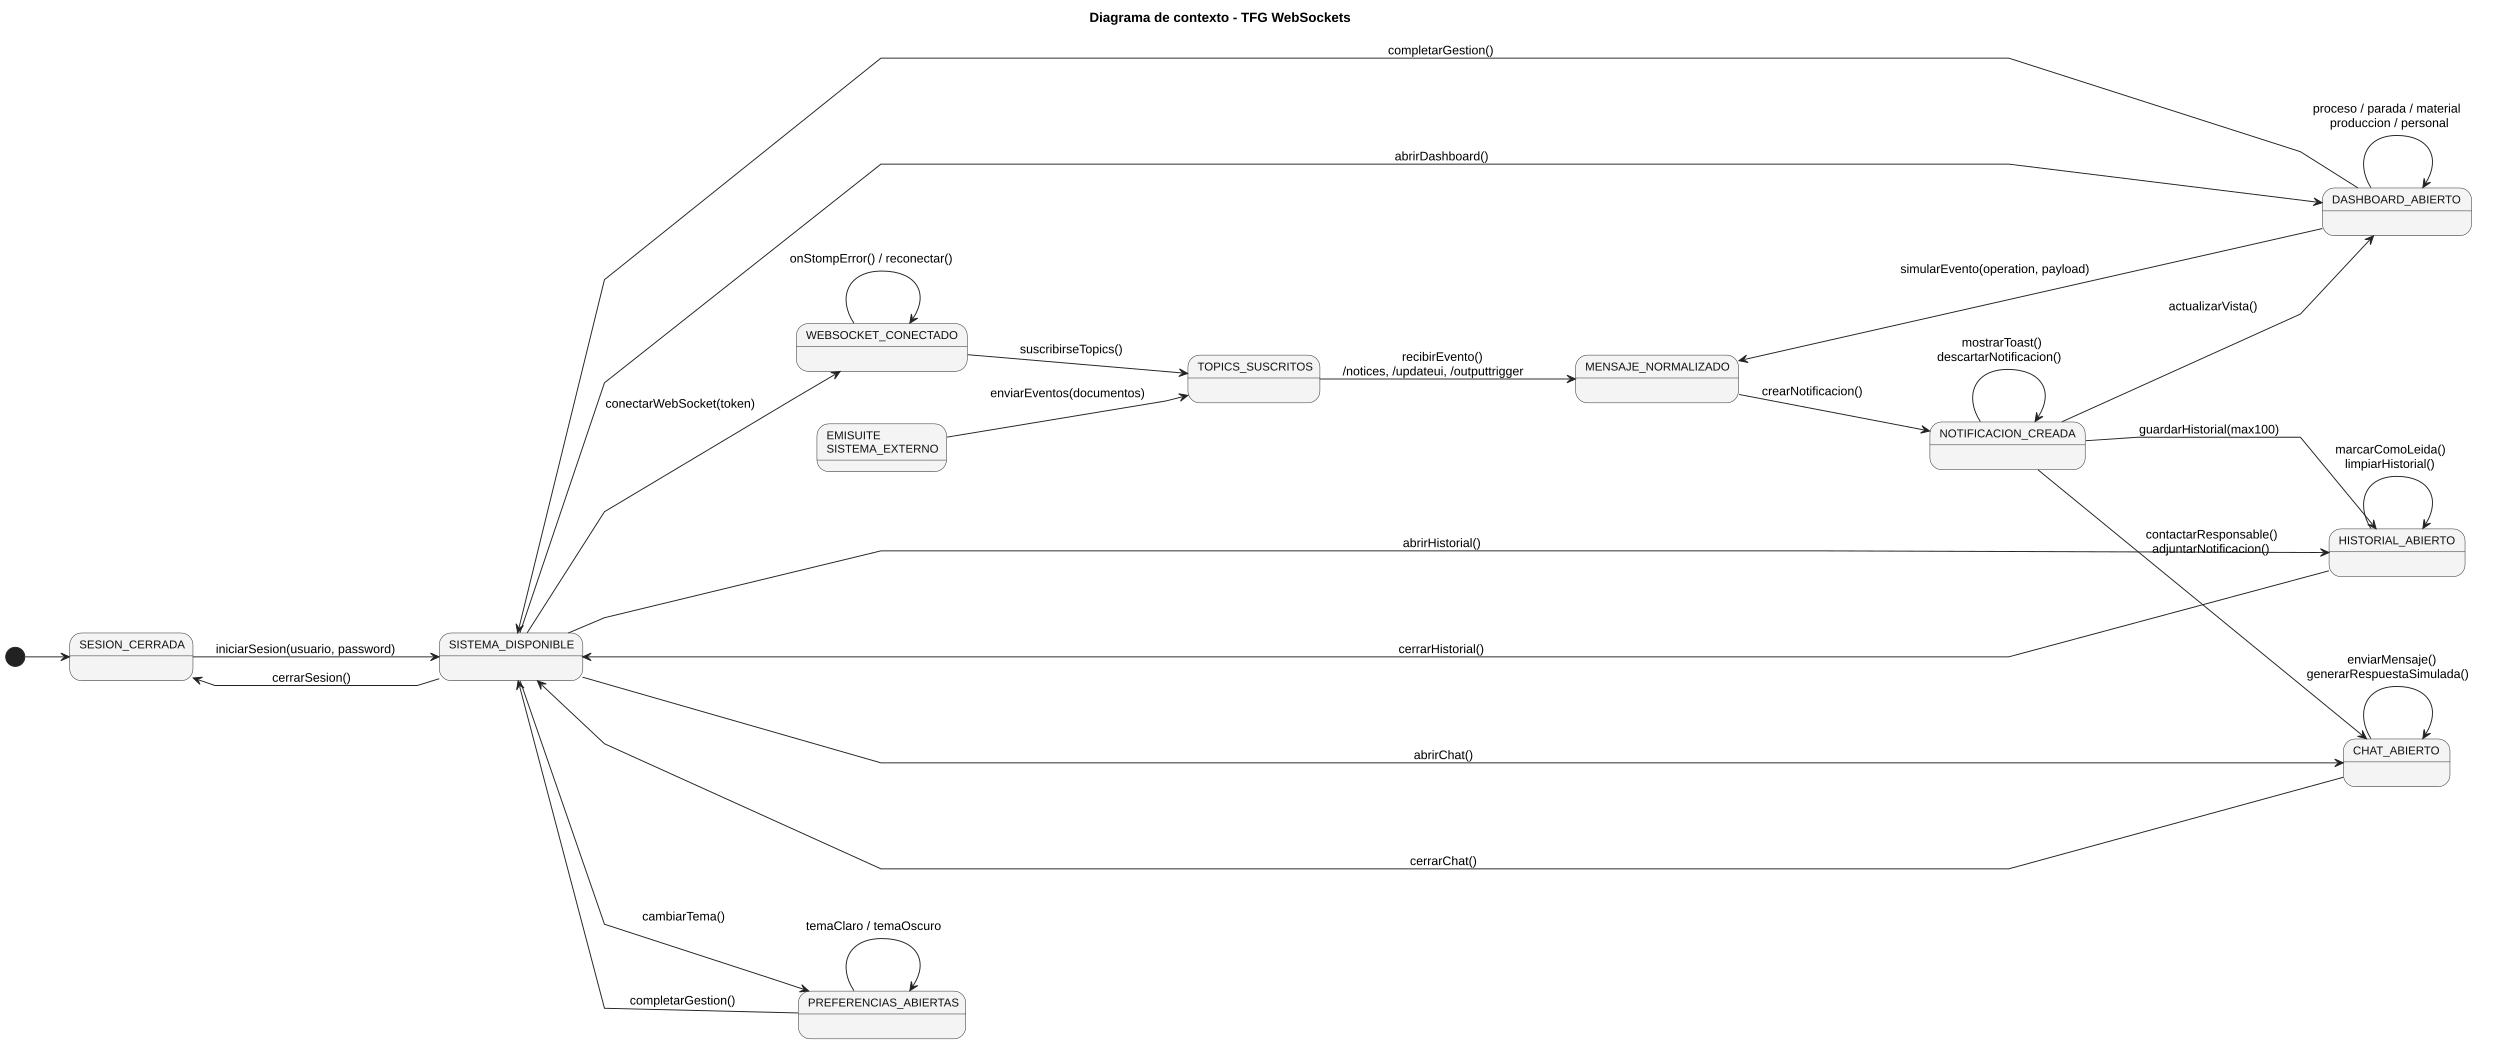
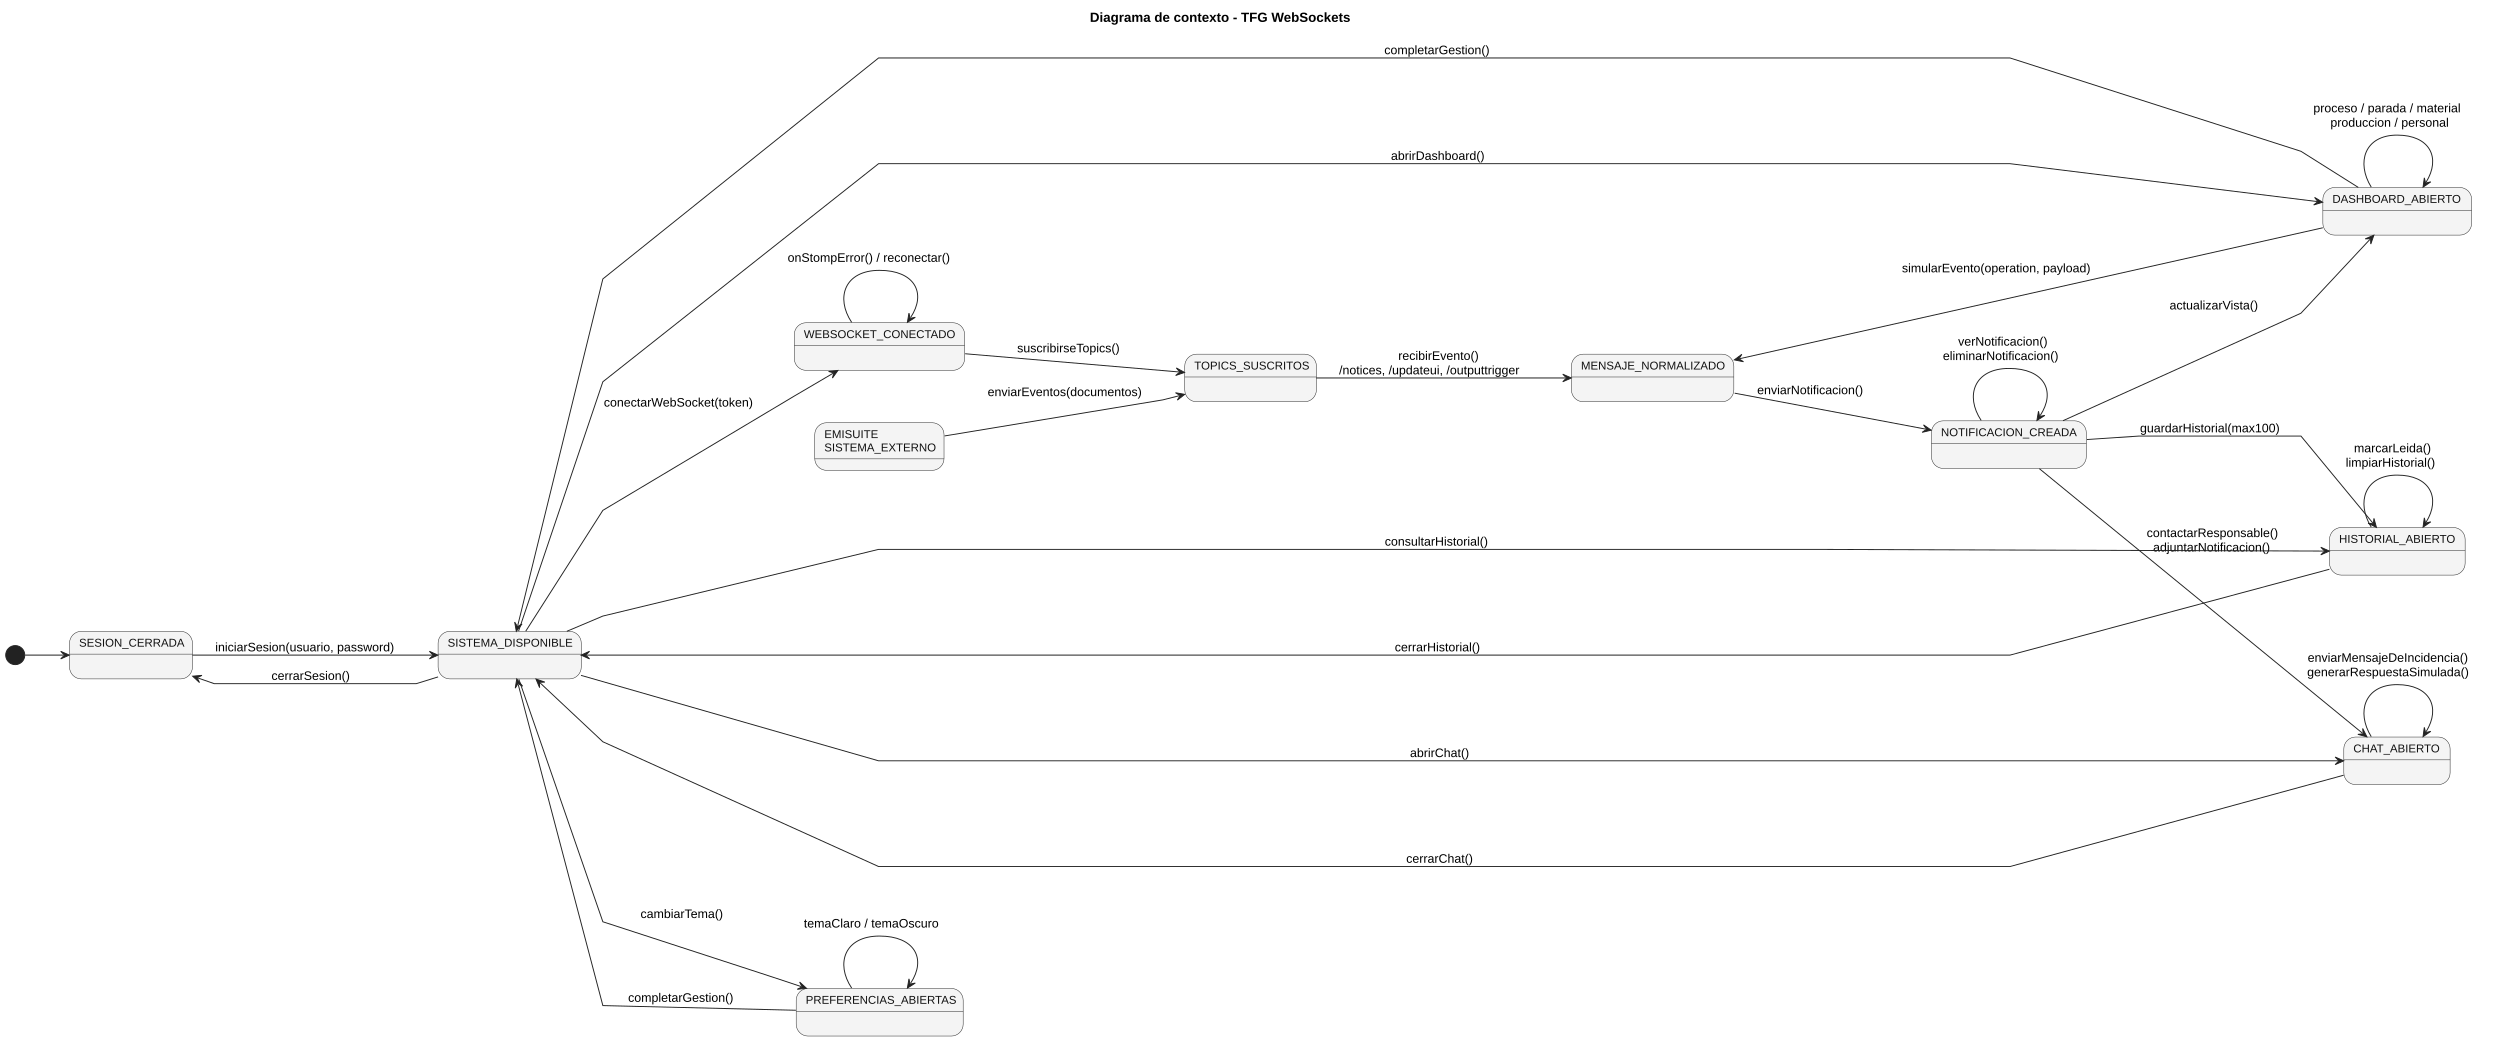
- <svg xmlns="http://www.w3.org/2000/svg" contentStyleType="text/css" data-diagram-type="STATE" height="1093px" preserveAspectRatio="none" style="width:2618px;height:1093px;background:#FFFFFF;" version="1.1" viewBox="0 0 2618 1093" width="2618px" zoomAndPan="magnify">
+ <svg xmlns="http://www.w3.org/2000/svg" contentStyleType="text/css" data-diagram-type="STATE" height="1093px" preserveAspectRatio="none" style="width:2625px;height:1093px;background:#FFFFFF;" version="1.1" viewBox="0 0 2625 1093" width="2625px" zoomAndPan="magnify">
  <defs />
  <g>
    <g class="title" data-source-line="1">
-       <text fill="#000000" font-family="Arial" font-size="14" font-weight="bold" lengthAdjust="spacing" textLength="322.779" x="1140.85" y="22.995">Diagrama de contexto - TFG WebSockets</text>
-     </g>
-     <g id="NoAuth">
+       <text fill="#000000" font-family="Arial" font-size="14" font-weight="bold" lengthAdjust="spacing" textLength="322.779" x="1144.35" y="22.995">Diagrama de contexto - TFG WebSockets</text>
+     </g>
+     <g class="entity" data-qualified-name="NoAuth" id="ent0002">
      <rect fill="#F4F4F4" height="50" rx="12.5" ry="12.5" style="stroke:#222222;stroke-width:0.5;" width="129.072" x="73" y="662.863" />
      <line style="stroke:#222222;stroke-width:0.5;" x1="73" x2="202.072" y1="686.832" y2="686.832" />
      <text fill="#111111" font-family="Arial" font-size="12" lengthAdjust="spacing" textLength="109.072" x="83" y="679.001">SESION_CERRADA</text>
    </g>
-     <g id="Menu">
+     <g class="entity" data-qualified-name="Menu" id="ent0003">
      <rect fill="#F4F4F4" height="50" rx="12.5" ry="12.5" style="stroke:#222222;stroke-width:0.5;" width="150.342" x="460" y="662.863" />
      <line style="stroke:#222222;stroke-width:0.5;" x1="460" x2="610.342" y1="686.832" y2="686.832" />
      <text fill="#111111" font-family="Arial" font-size="12" lengthAdjust="spacing" textLength="130.342" x="470" y="679.001">SISTEMA_DISPONIBLE</text>
    </g>
-     <g id="EmiSuite">
+     <g class="entity" data-qualified-name="EmiSuite" id="ent0004">
      <rect fill="#F4F4F4" height="50" rx="12.5" ry="12.5" style="stroke:#222222;stroke-width:0.5;" width="135.723" x="855.5" y="443.863" />
      <line style="stroke:#222222;stroke-width:0.5;" x1="855.5" x2="991.223" y1="481.8" y2="481.8" />
      <text fill="#111111" font-family="Arial" font-size="12" lengthAdjust="spacing" textLength="56.326" x="865.5" y="460.002">EMISUITE</text>
      <text fill="#111111" font-family="Arial" font-size="12" lengthAdjust="spacing" textLength="115.723" x="865.5" y="473.97">SISTEMA_EXTERNO</text>
    </g>
-     <g id="WebSocket">
+     <g class="entity" data-qualified-name="WebSocket" id="ent0005">
      <rect fill="#F4F4F4" height="50" rx="12.5" ry="12.5" style="stroke:#222222;stroke-width:0.5;" width="178.889" x="834" y="338.863" />
      <line style="stroke:#222222;stroke-width:0.5;" x1="834" x2="1012.889" y1="362.832" y2="362.832" />
      <text fill="#111111" font-family="Arial" font-size="12" lengthAdjust="spacing" textLength="158.889" x="844" y="355.002">WEBSOCKET_CONECTADO</text>
    </g>
-     <g id="Topics">
+     <g class="entity" data-qualified-name="Topics" id="ent0006">
      <rect fill="#F4F4F4" height="50" rx="12.5" ry="12.5" style="stroke:#222222;stroke-width:0.5;" width="138.213" x="1244" y="371.863" />
      <line style="stroke:#222222;stroke-width:0.5;" x1="1244" x2="1382.213" y1="395.832" y2="395.832" />
      <text fill="#111111" font-family="Arial" font-size="12" lengthAdjust="spacing" textLength="118.213" x="1254" y="388.002">TOPICS_SUSCRITOS</text>
    </g>
-     <g id="Message">
+     <g class="entity" data-qualified-name="Message" id="ent0007">
      <rect fill="#F4F4F4" height="50" rx="12.5" ry="12.5" style="stroke:#222222;stroke-width:0.5;" width="170.522" x="1650" y="371.863" />
      <line style="stroke:#222222;stroke-width:0.5;" x1="1650" x2="1820.522" y1="395.832" y2="395.832" />
      <text fill="#111111" font-family="Arial" font-size="12" lengthAdjust="spacing" textLength="150.522" x="1660" y="388.002">MENSAJE_NORMALIZADO</text>
    </g>
-     <g id="Dashboard">
-       <rect fill="#F4F4F4" height="50" rx="12.5" ry="12.5" style="stroke:#222222;stroke-width:0.5;" width="156.231" x="2432" y="196.863" />
-       <line style="stroke:#222222;stroke-width:0.5;" x1="2432" x2="2588.231" y1="220.832" y2="220.832" />
-       <text fill="#111111" font-family="Arial" font-size="12" lengthAdjust="spacing" textLength="136.231" x="2442" y="213.001">DASHBOARD_ABIERTO</text>
-     </g>
-     <g id="Notification">
-       <rect fill="#F4F4F4" height="50" rx="12.5" ry="12.5" style="stroke:#222222;stroke-width:0.5;" width="162.617" x="2021" y="441.863" />
-       <line style="stroke:#222222;stroke-width:0.5;" x1="2021" x2="2183.617" y1="465.832" y2="465.832" />
-       <text fill="#111111" font-family="Arial" font-size="12" lengthAdjust="spacing" textLength="142.617" x="2031" y="458.002">NOTIFICACION_CREADA</text>
-     </g>
-     <g id="History">
-       <rect fill="#F4F4F4" height="50" rx="12.5" ry="12.5" style="stroke:#222222;stroke-width:0.5;" width="142.402" x="2439" y="553.863" />
-       <line style="stroke:#222222;stroke-width:0.5;" x1="2439" x2="2581.402" y1="577.832" y2="577.832" />
-       <text fill="#111111" font-family="Arial" font-size="12" lengthAdjust="spacing" textLength="122.402" x="2449" y="570.001">HISTORIAL_ABIERTO</text>
-     </g>
-     <g id="Chat">
-       <rect fill="#F4F4F4" height="50" rx="12.5" ry="12.5" style="stroke:#222222;stroke-width:0.5;" width="111.617" x="2454" y="773.863" />
-       <line style="stroke:#222222;stroke-width:0.5;" x1="2454" x2="2565.617" y1="797.832" y2="797.832" />
-       <text fill="#111111" font-family="Arial" font-size="12" lengthAdjust="spacing" textLength="91.617" x="2464" y="790.001">CHAT_ABIERTO</text>
-     </g>
-     <g id="Preferences">
+     <g class="entity" data-qualified-name="Dashboard" id="ent0008">
+       <rect fill="#F4F4F4" height="50" rx="12.5" ry="12.5" style="stroke:#222222;stroke-width:0.5;" width="156.231" x="2439" y="196.863" />
+       <line style="stroke:#222222;stroke-width:0.5;" x1="2439" x2="2595.231" y1="220.832" y2="220.832" />
+       <text fill="#111111" font-family="Arial" font-size="12" lengthAdjust="spacing" textLength="136.231" x="2449" y="213.001">DASHBOARD_ABIERTO</text>
+     </g>
+     <g class="entity" data-qualified-name="Notification" id="ent0009">
+       <rect fill="#F4F4F4" height="50" rx="12.5" ry="12.5" style="stroke:#222222;stroke-width:0.5;" width="162.617" x="2028" y="441.863" />
+       <line style="stroke:#222222;stroke-width:0.5;" x1="2028" x2="2190.617" y1="465.832" y2="465.832" />
+       <text fill="#111111" font-family="Arial" font-size="12" lengthAdjust="spacing" textLength="142.617" x="2038" y="458.002">NOTIFICACION_CREADA</text>
+     </g>
+     <g class="entity" data-qualified-name="History" id="ent0010">
+       <rect fill="#F4F4F4" height="50" rx="12.5" ry="12.5" style="stroke:#222222;stroke-width:0.5;" width="142.402" x="2446" y="553.863" />
+       <line style="stroke:#222222;stroke-width:0.5;" x1="2446" x2="2588.402" y1="577.832" y2="577.832" />
+       <text fill="#111111" font-family="Arial" font-size="12" lengthAdjust="spacing" textLength="122.402" x="2456" y="570.001">HISTORIAL_ABIERTO</text>
+     </g>
+     <g class="entity" data-qualified-name="Chat" id="ent0011">
+       <rect fill="#F4F4F4" height="50" rx="12.5" ry="12.5" style="stroke:#222222;stroke-width:0.5;" width="111.617" x="2461" y="773.863" />
+       <line style="stroke:#222222;stroke-width:0.5;" x1="2461" x2="2572.617" y1="797.832" y2="797.832" />
+       <text fill="#111111" font-family="Arial" font-size="12" lengthAdjust="spacing" textLength="91.617" x="2471" y="790.001">CHAT_ABIERTO</text>
+     </g>
+     <g class="entity" data-qualified-name="Preferences" id="ent0012">
      <rect fill="#F4F4F4" height="50" rx="12.5" ry="12.5" style="stroke:#222222;stroke-width:0.5;" width="175.338" x="836" y="1037.863" />
      <line style="stroke:#222222;stroke-width:0.5;" x1="836" x2="1011.338" y1="1061.832" y2="1061.832" />
      <text fill="#111111" font-family="Arial" font-size="12" lengthAdjust="spacing" textLength="155.338" x="846" y="1054.002">PREFERENCIAS_ABIERTAS</text>
    </g>
-     <ellipse cx="16" cy="687.863" fill="#222222" rx="10" ry="10" style="stroke:#222222;stroke-width:1;" />
-     <g class="link" data-entity-1=".start." data-entity-2="NoAuth" data-source-line="29" data-uid="lnk3" id="link_.start._NoAuth">
+     <g class="start_entity" data-qualified-name=".start." data-source-line="29" id="ent0002">
+       <ellipse cx="16" cy="687.863" fill="#222222" rx="10" ry="10" style="stroke:#222222;stroke-width:1;" />
+     </g>
+     <g class="link" data-entity-1="ent0002" data-entity-2="ent0002" data-link-type="dependency" data-source-line="29" id="lnk3">
      <path d="M26.38,687.863 C36.78,687.863 48.5,687.863 66.73,687.863" fill="none" id="*start*-to-NoAuth" style="stroke:#222222;stroke-width:1;" />
      <polygon fill="#222222" points="72.73,687.863,63.73,683.863,67.73,687.863,63.73,691.863,72.73,687.863" style="stroke:#222222;stroke-width:1;" />
    </g>
-     <g class="link" data-entity-1="NoAuth" data-entity-2="Menu" data-source-line="31" data-uid="lnk4" id="link_NoAuth_Menu">
+     <g class="link" data-entity-1="ent0002" data-entity-2="ent0003" data-link-type="dependency" data-source-line="31" id="lnk4">
      <path d="M202.04,687.863 C272.35,687.863 379.52,687.863 453.83,687.863" fill="none" id="NoAuth-to-Menu" style="stroke:#222222;stroke-width:1;" />
      <polygon fill="#222222" points="459.83,687.863,450.83,683.863,454.83,687.863,450.83,691.863,459.83,687.863" style="stroke:#222222;stroke-width:1;" />
      <text fill="#000000" font-family="Arial" font-size="13" lengthAdjust="spacing" textLength="210.844" x="226" y="683.93">iniciarSesion(usuario, password)</text>
    </g>
-     <g class="link" data-entity-1="Menu" data-entity-2="NoAuth" data-source-line="32" data-uid="lnk5" id="link_Menu_NoAuth">
+     <g class="link" data-entity-1="ent0003" data-entity-2="ent0002" data-link-type="dependency" data-source-line="32" id="lnk5">
      <path d="M459.99,710.753 C446.71,714.863 437,717.863 437,717.863 C437,717.863 225,717.863 225,717.863 C225,717.863 220.91,716.436 207.94,711.946" fill="none" id="Menu-to-NoAuth" style="stroke:#222222;stroke-width:1;" />
      <polygon fill="#222222" points="202.27,709.983,209.466,716.707,206.995,711.619,212.083,709.147,202.27,709.983" style="stroke:#222222;stroke-width:1;" />
      <text fill="#000000" font-family="Arial" font-size="13" lengthAdjust="spacing" textLength="92.117" x="285" y="713.93">cerrarSesion()</text>
    </g>
-     <g class="link" data-entity-1="Menu" data-entity-2="WebSocket" data-source-line="34" data-uid="lnk6" id="link_Menu_WebSocket">
+     <g class="link" data-entity-1="ent0003" data-entity-2="ent0005" data-link-type="dependency" data-source-line="34" id="lnk6">
      <path d="M552.02,662.763 C579.57,619.593 633,535.863 633,535.863 C633,535.863 834,415.863 834,415.863 C834,415.863 851.996,405.28 874.636,391.99" fill="none" id="Menu-to-WebSocket" style="stroke:#222222;stroke-width:1;" />
      <polygon fill="#222222" points="879.81,388.953,870.024,390.059,875.498,391.484,874.073,396.959,879.81,388.953" style="stroke:#222222;stroke-width:1;" />
      <text fill="#000000" font-family="Arial" font-size="13" lengthAdjust="spacing" textLength="176.935" x="634" y="426.93">conectarWebSocket(token)</text>
    </g>
-     <g class="link" data-entity-1="WebSocket" data-entity-2="WebSocket" data-source-line="35" data-uid="lnk7" id="link_WebSocket_WebSocket">
+     <g class="link" data-entity-1="ent0005" data-entity-2="ent0005" data-link-type="dependency" data-source-line="35" id="lnk7">
      <path d="M894.24,338.463 C877.03,312.623 886.78,283.863 923.5,283.863 C960.22,283.863 973.296,307.629 956.086,333.469" fill="none" id="WebSocket-to-WebSocket" style="stroke:#222222;stroke-width:1;" />
      <polygon fill="#222222" points="952.76,338.463,961.078,333.189,955.532,334.301,954.42,328.755,952.76,338.463" style="stroke:#222222;stroke-width:1;" />
      <text fill="#000000" font-family="Arial" font-size="13" lengthAdjust="spacing" textLength="193.781" x="827" y="274.93">onStompError() / reconectar()</text>
    </g>
-     <g class="link" data-entity-1="WebSocket" data-entity-2="Topics" data-source-line="36" data-uid="lnk8" id="link_WebSocket_Topics">
+     <g class="link" data-entity-1="ent0005" data-entity-2="ent0006" data-link-type="dependency" data-source-line="36" id="lnk8">
      <path d="M1013.4,371.433 C1083.45,377.403 1173.692,385.083 1237.762,390.543" fill="none" id="WebSocket-to-Topics" style="stroke:#222222;stroke-width:1;" />
      <polygon fill="#222222" points="1243.74,391.053,1235.112,386.303,1238.758,390.628,1234.433,394.274,1243.74,391.053" style="stroke:#222222;stroke-width:1;" />
      <text fill="#000000" font-family="Arial" font-size="13" lengthAdjust="spacing" textLength="121.691" x="1068" y="369.93">suscribirseTopics()</text>
    </g>
-     <g class="link" data-entity-1="EmiSuite" data-entity-2="Topics" data-source-line="37" data-uid="lnk9" id="link_EmiSuite_Topics">
+     <g class="link" data-entity-1="ent0004" data-entity-2="ent0006" data-link-type="dependency" data-source-line="37" id="lnk9">
      <path d="M991.78,457.743 C1079.26,443.283 1221,419.863 1221,419.863 C1221,419.863 1224.982,418.851 1238.142,415.531" fill="none" id="EmiSuite-to-Topics" style="stroke:#222222;stroke-width:1;" />
      <polygon fill="#222222" points="1243.96,414.063,1234.255,412.386,1239.112,415.286,1236.212,420.143,1243.96,414.063" style="stroke:#222222;stroke-width:1;" />
      <text fill="#000000" font-family="Arial" font-size="13" lengthAdjust="spacing" textLength="183.282" x="1037" y="415.93">enviarEventos(documentos)</text>
    </g>
-     <g class="link" data-entity-1="Topics" data-entity-2="Message" data-source-line="39" data-uid="lnk10" id="link_Topics_Message">
+     <g class="link" data-entity-1="ent0006" data-entity-2="ent0007" data-link-type="dependency" data-source-line="39" id="lnk10">
      <path d="M1382.03,396.863 C1455.01,396.863 1565.05,396.863 1643.88,396.863" fill="none" id="Topics-to-Message" style="stroke:#222222;stroke-width:1;" />
      <polygon fill="#222222" points="1649.88,396.863,1640.88,392.863,1644.88,396.863,1640.88,400.863,1649.88,396.863" style="stroke:#222222;stroke-width:1;" />
      <text fill="#000000" font-family="Arial" font-size="13" lengthAdjust="spacing" textLength="96.649" x="1468.137" y="377.93">recibirEvento()</text>
      <text fill="#000000" font-family="Arial" font-size="13" lengthAdjust="spacing" textLength="220.924" x="1406" y="393.062">/notices, /updateui, /outputtrigger</text>
    </g>
-     <g class="link" data-entity-1="Dashboard" data-entity-2="Message" data-source-line="40" data-uid="lnk11" id="link_Dashboard_Message">
-       <path d="M2431.97,239.313 C2286.42,272.283 1977.982,342.157 1826.862,376.397" fill="none" id="Dashboard-to-Message" style="stroke:#222222;stroke-width:1;" />
-       <polygon fill="#222222" points="1821.01,377.723,1830.671,379.635,1825.886,376.618,1828.904,371.833,1821.01,377.723" style="stroke:#222222;stroke-width:1;" />
-       <text fill="#000000" font-family="Arial" font-size="13" lengthAdjust="spacing" textLength="225.926" x="1990" y="285.93">simularEvento(operation, payload)</text>
-     </g>
-     <g class="link" data-entity-1="Message" data-entity-2="Notification" data-source-line="41" data-uid="lnk12" id="link_Message_Notification">
-       <path d="M1821.16,413.103 C1881.28,424.633 1955.627,438.883 2014.857,450.243" fill="none" id="Message-to-Notification" style="stroke:#222222;stroke-width:1;" />
-       <polygon fill="#222222" points="2020.75,451.373,2012.665,445.749,2015.84,450.431,2011.158,453.606,2020.75,451.373" style="stroke:#222222;stroke-width:1;" />
-       <text fill="#000000" font-family="Arial" font-size="13" lengthAdjust="spacing" textLength="120.586" x="1845" y="413.93">crearNotificacion()</text>
-     </g>
-     <g class="link" data-entity-1="Menu" data-entity-2="Dashboard" data-source-line="43" data-uid="lnk13" id="link_Menu_Dashboard">
-       <path d="M544.52,662.643 C568.19,592.613 633,400.863 633,400.863 C633,400.863 922.5,171.863 922.5,171.863 C922.5,171.863 922.5,171.863 2103.5,171.863 C2103.5,171.863 2308.165,197.098 2425.815,211.608" fill="none" id="Menu-to-Dashboard" style="stroke:#222222;stroke-width:1;" />
-       <polygon fill="#222222" points="2431.77,212.343,2423.327,207.271,2426.808,211.731,2422.348,215.211,2431.77,212.343" style="stroke:#222222;stroke-width:1;" />
+     <g class="link" data-entity-1="ent0008" data-entity-2="ent0007" data-link-type="dependency" data-source-line="40" id="lnk11">
+       <path d="M2438.95,239.163 C2292.15,272.123 1979.314,342.349 1826.884,376.568" fill="none" id="Dashboard-to-Message" style="stroke:#222222;stroke-width:1;" />
+       <polygon fill="#222222" points="1821.03,377.883,1830.688,379.814,1825.909,376.788,1828.935,372.009,1821.03,377.883" style="stroke:#222222;stroke-width:1;" />
+       <text fill="#000000" font-family="Arial" font-size="13" lengthAdjust="spacing" textLength="225.926" x="1997" y="285.93">simularEvento(operation, payload)</text>
+     </g>
+     <g class="link" data-entity-1="ent0007" data-entity-2="ent0009" data-link-type="dependency" data-source-line="41" id="lnk12">
+       <path d="M1821.38,412.833 C1883.35,424.493 1960.944,439.093 2021.914,450.573" fill="none" id="Message-to-Notification" style="stroke:#222222;stroke-width:1;" />
+       <polygon fill="#222222" points="2027.81,451.683,2019.706,446.087,2022.896,450.758,2018.225,453.948,2027.81,451.683" style="stroke:#222222;stroke-width:1;" />
+       <text fill="#000000" font-family="Arial" font-size="13" lengthAdjust="spacing" textLength="127.639" x="1845" y="413.93">enviarNotificacion()</text>
+     </g>
+     <g class="link" data-entity-1="ent0003" data-entity-2="ent0008" data-link-type="dependency" data-source-line="43" id="lnk13">
+       <path d="M544.52,662.643 C568.19,592.613 633,400.863 633,400.863 C633,400.863 922.5,171.863 922.5,171.863 C922.5,171.863 922.5,171.863 2110.5,171.863 C2110.5,171.863 2315.165,197.098 2432.815,211.608" fill="none" id="Menu-to-Dashboard" style="stroke:#222222;stroke-width:1;" />
+       <polygon fill="#222222" points="2438.77,212.343,2430.327,207.271,2433.808,211.731,2429.348,215.211,2438.77,212.343" style="stroke:#222222;stroke-width:1;" />
      <text fill="#000000" font-family="Arial" font-size="13" lengthAdjust="spacing" textLength="111.42" x="1460.5" y="167.93">abrirDashboard()</text>
    </g>
-     <g class="link" data-entity-1="Dashboard" data-entity-2="Menu" data-source-line="45" data-uid="lnk15" id="link_Dashboard_Menu">
-       <path d="M2469.19,196.783 C2441.3,179.213 2409,158.863 2409,158.863 C2409,158.863 2103.5,60.863 2103.5,60.863 C922.5,60.863 922.5,60.863 922.5,60.863 C922.5,60.863 633,292.863 633,292.863 C633,292.863 564.891,570.196 543.571,657.026" fill="none" id="Dashboard-to-Menu" style="stroke:#222222;stroke-width:1;" />
+     <g class="link" data-entity-1="ent0008" data-entity-2="ent0003" data-link-type="dependency" data-source-line="45" id="lnk15">
+       <path d="M2476.19,196.783 C2448.3,179.213 2416,158.863 2416,158.863 C2416,158.863 2110.5,60.863 2110.5,60.863 C922.5,60.863 922.5,60.863 922.5,60.863 C922.5,60.863 633,292.863 633,292.863 C633,292.863 564.891,570.196 543.571,657.026" fill="none" id="Dashboard-to-Menu" style="stroke:#222222;stroke-width:1;" />
      <polygon fill="#222222" points="542.14,662.853,548.171,655.066,543.332,657.997,540.402,653.159,542.14,662.853" style="stroke:#222222;stroke-width:1;" />
      <text fill="#000000" font-family="Arial" font-size="13" lengthAdjust="spacing" textLength="125.925" x="1453.5" y="56.93">completarGestion()</text>
    </g>
-     <g class="link" data-entity-1="Dashboard" data-entity-2="Dashboard" data-source-line="44" data-uid="lnk14" id="link_Dashboard_Dashboard">
-       <path d="M2482.79,196.463 C2466.78,170.623 2475.85,141.863 2510,141.863 C2544.15,141.863 2556.38,165.522 2540.37,191.362" fill="none" id="Dashboard-to-Dashboard" style="stroke:#222222;stroke-width:1;" />
-       <polygon fill="#222222" points="2537.21,196.463,2545.35,190.919,2539.843,192.213,2538.55,186.706,2537.21,196.463" style="stroke:#222222;stroke-width:1;" />
-       <text fill="#000000" font-family="Arial" font-size="13" lengthAdjust="spacing" textLength="176.719" x="2422" y="117.93">proceso / parada / material</text>
-       <text fill="#000000" font-family="Arial" font-size="13" lengthAdjust="spacing" textLength="140.924" x="2439.897" y="133.062">produccion / personal</text>
-     </g>
-     <g class="link" data-entity-1="Notification" data-entity-2="Dashboard" data-source-line="47" data-uid="lnk16" id="link_Notification_Dashboard">
-       <path d="M2159.18,441.713 C2247.29,401.913 2409,328.863 2409,328.863 C2409,328.863 2451.903,282.957 2481.453,251.337" fill="none" id="Notification-to-Dashboard" style="stroke:#222222;stroke-width:1;" />
-       <polygon fill="#222222" points="2485.55,246.953,2476.482,250.797,2482.136,250.606,2482.327,256.26,2485.55,246.953" style="stroke:#222222;stroke-width:1;" />
-       <text fill="#000000" font-family="Arial" font-size="13" lengthAdjust="spacing" textLength="106.26" x="2271" y="324.93">actualizarVista()</text>
-     </g>
-     <g class="link" data-entity-1="Notification" data-entity-2="Notification" data-source-line="48" data-uid="lnk17" id="link_Notification_Notification">
-       <path d="M2073.82,441.463 C2056.96,415.623 2066.52,386.863 2102.5,386.863 C2138.48,386.863 2151.319,410.598 2134.459,436.438" fill="none" id="Notification-to-Notification" style="stroke:#222222;stroke-width:1;" />
-       <polygon fill="#222222" points="2131.18,441.463,2139.448,436.111,2133.912,437.275,2132.748,431.74,2131.18,441.463" style="stroke:#222222;stroke-width:1;" />
-       <text fill="#000000" font-family="Arial" font-size="13" lengthAdjust="spacing" textLength="97.018" x="2054.329" y="362.93">mostrarToast()</text>
-       <text fill="#000000" font-family="Arial" font-size="13" lengthAdjust="spacing" textLength="148.675" x="2028.5" y="378.062">descartarNotificacion()</text>
-     </g>
-     <g class="link" data-entity-1="Notification" data-entity-2="History" data-source-line="49" data-uid="lnk18" id="link_Notification_History">
-       <path d="M2184.28,461.493 C2213.3,459.573 2239,457.863 2239,457.863 C2239,457.863 2409,457.863 2409,457.863 C2409,457.863 2455.168,513.728 2484.458,549.168" fill="none" id="Notification-to-History" style="stroke:#222222;stroke-width:1;" />
-       <polygon fill="#222222" points="2488.28,553.793,2485.63,544.307,2485.095,549.939,2479.463,549.404,2488.28,553.793" style="stroke:#222222;stroke-width:1;" />
-       <text fill="#000000" font-family="Arial" font-size="13" lengthAdjust="spacing" textLength="168.391" x="2240" y="453.93">guardarHistorial(max100)</text>
-     </g>
-     <g class="link" data-entity-1="Notification" data-entity-2="Chat" data-source-line="50" data-uid="lnk19" id="link_Notification_Chat">
-       <path d="M2134.31,492.093 C2209.72,553.833 2398.238,708.172 2473.597,769.872" fill="none" id="Notification-to-Chat" style="stroke:#222222;stroke-width:1;" />
-       <polygon fill="#222222" points="2478.24,773.673,2473.81,764.876,2474.371,770.505,2468.742,771.066,2478.24,773.673" style="stroke:#222222;stroke-width:1;" />
-       <text fill="#000000" font-family="Arial" font-size="13" lengthAdjust="spacing" textLength="154.953" x="2247" y="563.93">contactarResponsable()</text>
-       <text fill="#000000" font-family="Arial" font-size="13" lengthAdjust="spacing" textLength="141.502" x="2253.725" y="579.062">adjuntarNotificacion()</text>
-     </g>
-     <g class="link" data-entity-1="Menu" data-entity-2="History" data-source-line="52" data-uid="lnk20" id="link_Menu_History">
-       <path d="M595.22,662.833 C615.41,654.293 633,646.863 633,646.863 C633,646.863 922.5,576.863 922.5,576.863 C922.5,576.863 922.5,576.863 1906,576.863 C1906,576.863 2274.05,578.083 2432.94,578.613" fill="none" id="Menu-to-History" style="stroke:#222222;stroke-width:1;" />
-       <polygon fill="#222222" points="2438.94,578.633,2429.953,574.603,2433.94,578.616,2429.927,582.603,2438.94,578.633" style="stroke:#222222;stroke-width:1;" />
-       <text fill="#000000" font-family="Arial" font-size="13" lengthAdjust="spacing" textLength="94.409" x="1469" y="572.93">abrirHistorial()</text>
-     </g>
-     <g class="link" data-entity-1="History" data-entity-2="Menu" data-source-line="54" data-uid="lnk22" id="link_History_Menu">
-       <path d="M2438.83,597.723 C2322.77,628.923 2103.5,687.863 2103.5,687.863 C922.5,687.863 922.5,687.863 922.5,687.863 C922.5,687.863 728.29,687.863 616.06,687.863" fill="none" id="History-to-Menu" style="stroke:#222222;stroke-width:1;" />
+     <g class="link" data-entity-1="ent0008" data-entity-2="ent0008" data-link-type="dependency" data-source-line="44" id="lnk14">
+       <path d="M2489.79,196.463 C2473.78,170.623 2482.85,141.863 2517,141.863 C2551.15,141.863 2563.38,165.522 2547.37,191.362" fill="none" id="Dashboard-to-Dashboard" style="stroke:#222222;stroke-width:1;" />
+       <polygon fill="#222222" points="2544.21,196.463,2552.35,190.919,2546.843,192.213,2545.55,186.706,2544.21,196.463" style="stroke:#222222;stroke-width:1;" />
+       <text fill="#000000" font-family="Arial" font-size="13" lengthAdjust="spacing" textLength="176.719" x="2429" y="117.93">proceso / parada / material</text>
+       <text fill="#000000" font-family="Arial" font-size="13" lengthAdjust="spacing" textLength="140.924" x="2446.897" y="133.062">produccion / personal</text>
+     </g>
+     <g class="link" data-entity-1="ent0009" data-entity-2="ent0008" data-link-type="dependency" data-source-line="47" id="lnk16">
+       <path d="M2166.18,441.713 C2254.29,401.913 2416,328.863 2416,328.863 C2416,328.863 2458.903,282.957 2488.453,251.337" fill="none" id="Notification-to-Dashboard" style="stroke:#222222;stroke-width:1;" />
+       <polygon fill="#222222" points="2492.55,246.953,2483.482,250.797,2489.136,250.606,2489.327,256.26,2492.55,246.953" style="stroke:#222222;stroke-width:1;" />
+       <text fill="#000000" font-family="Arial" font-size="13" lengthAdjust="spacing" textLength="106.26" x="2278" y="324.93">actualizarVista()</text>
+     </g>
+     <g class="link" data-entity-1="ent0009" data-entity-2="ent0009" data-link-type="dependency" data-source-line="48" id="lnk17">
+       <path d="M2080.24,441.463 C2063.03,415.623 2072.78,386.863 2109.5,386.863 C2146.22,386.863 2159.296,410.629 2142.086,436.469" fill="none" id="Notification-to-Notification" style="stroke:#222222;stroke-width:1;" />
+       <polygon fill="#222222" points="2138.76,441.463,2147.078,436.189,2141.532,437.301,2140.42,431.755,2138.76,441.463" style="stroke:#222222;stroke-width:1;" />
+       <text fill="#000000" font-family="Arial" font-size="13" lengthAdjust="spacing" textLength="107.821" x="2056.006" y="362.93">verNotificacion()</text>
+       <text fill="#000000" font-family="Arial" font-size="13" lengthAdjust="spacing" textLength="139.833" x="2040" y="378.062">eliminarNotificacion()</text>
+     </g>
+     <g class="link" data-entity-1="ent0009" data-entity-2="ent0010" data-link-type="dependency" data-source-line="49" id="lnk18">
+       <path d="M2191.28,461.493 C2220.3,459.573 2246,457.863 2246,457.863 C2246,457.863 2416,457.863 2416,457.863 C2416,457.863 2462.168,513.728 2491.458,549.168" fill="none" id="Notification-to-History" style="stroke:#222222;stroke-width:1;" />
+       <polygon fill="#222222" points="2495.28,553.793,2492.63,544.307,2492.095,549.939,2486.463,549.404,2495.28,553.793" style="stroke:#222222;stroke-width:1;" />
+       <text fill="#000000" font-family="Arial" font-size="13" lengthAdjust="spacing" textLength="168.391" x="2247" y="453.93">guardarHistorial(max100)</text>
+     </g>
+     <g class="link" data-entity-1="ent0009" data-entity-2="ent0011" data-link-type="dependency" data-source-line="50" id="lnk19">
+       <path d="M2141.31,492.093 C2216.72,553.833 2405.238,708.172 2480.597,769.872" fill="none" id="Notification-to-Chat" style="stroke:#222222;stroke-width:1;" />
+       <polygon fill="#222222" points="2485.24,773.673,2480.81,764.876,2481.371,770.505,2475.742,771.066,2485.24,773.673" style="stroke:#222222;stroke-width:1;" />
+       <text fill="#000000" font-family="Arial" font-size="13" lengthAdjust="spacing" textLength="154.953" x="2254" y="563.93">contactarResponsable()</text>
+       <text fill="#000000" font-family="Arial" font-size="13" lengthAdjust="spacing" textLength="141.502" x="2260.725" y="579.062">adjuntarNotificacion()</text>
+     </g>
+     <g class="link" data-entity-1="ent0003" data-entity-2="ent0010" data-link-type="dependency" data-source-line="52" id="lnk20">
+       <path d="M595.22,662.833 C615.41,654.293 633,646.863 633,646.863 C633,646.863 922.5,576.863 922.5,576.863 C922.5,576.863 922.5,576.863 1909.5,576.863 C1909.5,576.863 2280.18,578.083 2439.83,578.613" fill="none" id="Menu-to-History" style="stroke:#222222;stroke-width:1;" />
+       <polygon fill="#222222" points="2445.83,578.633,2436.843,574.603,2440.83,578.616,2436.817,582.603,2445.83,578.633" style="stroke:#222222;stroke-width:1;" />
+       <text fill="#000000" font-family="Arial" font-size="13" lengthAdjust="spacing" textLength="124.262" x="1454" y="572.93">consultarHistorial()</text>
+     </g>
+     <g class="link" data-entity-1="ent0010" data-entity-2="ent0003" data-link-type="dependency" data-source-line="54" id="lnk22">
+       <path d="M2445.83,597.723 C2329.77,628.923 2110.5,687.863 2110.5,687.863 C922.5,687.863 922.5,687.863 922.5,687.863 C922.5,687.863 728.29,687.863 616.06,687.863" fill="none" id="History-to-Menu" style="stroke:#222222;stroke-width:1;" />
      <polygon fill="#222222" points="610.06,687.863,619.06,691.863,615.06,687.863,619.06,683.863,610.06,687.863" style="stroke:#222222;stroke-width:1;" />
      <text fill="#000000" font-family="Arial" font-size="13" lengthAdjust="spacing" textLength="103.035" x="1464.5" y="683.93">cerrarHistorial()</text>
    </g>
-     <g class="link" data-entity-1="History" data-entity-2="History" data-source-line="53" data-uid="lnk21" id="link_History_History">
-       <path d="M2482.79,553.463 C2466.78,527.623 2475.85,498.863 2510,498.863 C2544.15,498.863 2556.38,522.522 2540.37,548.362" fill="none" id="History-to-History" style="stroke:#222222;stroke-width:1;" />
-       <polygon fill="#222222" points="2537.21,553.463,2545.35,547.919,2539.843,549.212,2538.55,543.706,2537.21,553.463" style="stroke:#222222;stroke-width:1;" />
-       <text fill="#000000" font-family="Arial" font-size="13" lengthAdjust="spacing" textLength="129.295" x="2445.5" y="474.93">marcarComoLeida()</text>
-       <text fill="#000000" font-family="Arial" font-size="13" lengthAdjust="spacing" textLength="108.951" x="2455.672" y="490.062">limpiarHistorial()</text>
-     </g>
-     <g class="link" data-entity-1="Menu" data-entity-2="Chat" data-source-line="56" data-uid="lnk23" id="link_Menu_Chat">
-       <path d="M610.06,709.133 C722.29,741.363 922.5,798.863 922.5,798.863 C922.5,798.863 922.5,798.863 2103.5,798.863 C2103.5,798.863 2337.02,798.863 2447.89,798.863" fill="none" id="Menu-to-Chat" style="stroke:#222222;stroke-width:1;" />
-       <polygon fill="#222222" points="2453.89,798.863,2444.89,794.863,2448.89,798.863,2444.89,802.863,2453.89,798.863" style="stroke:#222222;stroke-width:1;" />
+     <g class="link" data-entity-1="ent0010" data-entity-2="ent0010" data-link-type="dependency" data-source-line="53" id="lnk21">
+       <path d="M2489.79,553.463 C2473.78,527.623 2482.85,498.863 2517,498.863 C2551.15,498.863 2563.38,522.522 2547.37,548.362" fill="none" id="History-to-History" style="stroke:#222222;stroke-width:1;" />
+       <polygon fill="#222222" points="2544.21,553.463,2552.35,547.919,2546.843,549.212,2545.55,543.706,2544.21,553.463" style="stroke:#222222;stroke-width:1;" />
+       <text fill="#000000" font-family="Arial" font-size="13" lengthAdjust="spacing" textLength="91.647" x="2471.652" y="474.93">marcarLeida()</text>
+       <text fill="#000000" font-family="Arial" font-size="13" lengthAdjust="spacing" textLength="108.951" x="2463" y="490.062">limpiarHistorial()</text>
+     </g>
+     <g class="link" data-entity-1="ent0003" data-entity-2="ent0011" data-link-type="dependency" data-source-line="56" id="lnk23">
+       <path d="M610.06,709.133 C722.29,741.363 922.5,798.863 922.5,798.863 C922.5,798.863 922.5,798.863 2110.5,798.863 C2110.5,798.863 2344.02,798.863 2454.89,798.863" fill="none" id="Menu-to-Chat" style="stroke:#222222;stroke-width:1;" />
+       <polygon fill="#222222" points="2460.89,798.863,2451.89,794.863,2455.89,798.863,2451.89,802.863,2460.89,798.863" style="stroke:#222222;stroke-width:1;" />
      <text fill="#000000" font-family="Arial" font-size="13" lengthAdjust="spacing" textLength="71.043" x="1480.5" y="794.93">abrirChat()</text>
    </g>
-     <g class="link" data-entity-1="Chat" data-entity-2="Menu" data-source-line="58" data-uid="lnk25" id="link_Chat_Menu">
-       <path d="M2453.89,813.953 C2343.02,844.293 2103.5,909.863 2103.5,909.863 C922.5,909.863 922.5,909.863 922.5,909.863 C922.5,909.863 633,778.863 633,778.863 C633,778.863 595.846,744.008 567.136,717.078" fill="none" id="Chat-to-Menu" style="stroke:#222222;stroke-width:1;" />
+     <g class="link" data-entity-1="ent0011" data-entity-2="ent0003" data-link-type="dependency" data-source-line="58" id="lnk25">
+       <path d="M2460.89,813.953 C2350.02,844.293 2110.5,909.863 2110.5,909.863 C922.5,909.863 922.5,909.863 922.5,909.863 C922.5,909.863 633,778.863 633,778.863 C633,778.863 595.846,744.008 567.136,717.078" fill="none" id="Chat-to-Menu" style="stroke:#222222;stroke-width:1;" />
      <polygon fill="#222222" points="562.76,712.973,566.588,722.047,566.407,716.394,572.061,716.213,562.76,712.973" style="stroke:#222222;stroke-width:1;" />
      <text fill="#000000" font-family="Arial" font-size="13" lengthAdjust="spacing" textLength="79.669" x="1476.5" y="905.93">cerrarChat()</text>
    </g>
-     <g class="link" data-entity-1="Chat" data-entity-2="Chat" data-source-line="57" data-uid="lnk24" id="link_Chat_Chat">
-       <path d="M2482.79,773.463 C2466.78,747.623 2475.85,718.863 2510,718.863 C2544.15,718.863 2556.38,742.522 2540.37,768.362" fill="none" id="Chat-to-Chat" style="stroke:#222222;stroke-width:1;" />
-       <polygon fill="#222222" points="2537.21,773.463,2545.35,767.919,2539.843,769.212,2538.55,763.706,2537.21,773.463" style="stroke:#222222;stroke-width:1;" />
-       <text fill="#000000" font-family="Arial" font-size="13" lengthAdjust="spacing" textLength="104.8" x="2458.09" y="694.93">enviarMensaje()</text>
-       <text fill="#000000" font-family="Arial" font-size="13" lengthAdjust="spacing" textLength="189.979" x="2415.5" y="710.062">generarRespuestaSimulada()</text>
-     </g>
-     <g class="link" data-entity-1="Menu" data-entity-2="Preferences" data-source-line="60" data-uid="lnk26" id="link_Menu_Preferences">
+     <g class="link" data-entity-1="ent0011" data-entity-2="ent0011" data-link-type="dependency" data-source-line="57" id="lnk24">
+       <path d="M2489.79,773.463 C2473.78,747.623 2482.85,718.863 2517,718.863 C2551.15,718.863 2563.38,742.522 2547.37,768.362" fill="none" id="Chat-to-Chat" style="stroke:#222222;stroke-width:1;" />
+       <polygon fill="#222222" points="2544.21,773.463,2552.35,767.919,2546.843,769.212,2545.55,763.706,2544.21,773.463" style="stroke:#222222;stroke-width:1;" />
+       <text fill="#000000" font-family="Arial" font-size="13" lengthAdjust="spacing" textLength="188.856" x="2423.062" y="694.93">enviarMensajeDeIncidencia()</text>
+       <text fill="#000000" font-family="Arial" font-size="13" lengthAdjust="spacing" textLength="189.979" x="2422.5" y="710.062">generarRespuestaSimulada()</text>
+     </g>
+     <g class="link" data-entity-1="ent0003" data-entity-2="ent0012" data-link-type="dependency" data-source-line="60" id="lnk26">
      <path d="M544.78,713.203 C568.66,782.133 633,967.863 633,967.863 C633,967.863 811,1025.863 811,1025.863 C811,1025.863 821.316,1029.282 841.196,1035.882" fill="none" id="Menu-to-Preferences" style="stroke:#222222;stroke-width:1;" />
      <polygon fill="#222222" points="846.89,1037.773,839.609,1031.141,842.145,1036.197,837.088,1038.733,846.89,1037.773" style="stroke:#222222;stroke-width:1;" />
      <text fill="#000000" font-family="Arial" font-size="13" lengthAdjust="spacing" textLength="99.665" x="672.5" y="963.93">cambiarTema()</text>
    </g>
-     <g class="link" data-entity-1="Preferences" data-entity-2="Menu" data-source-line="62" data-uid="lnk28" id="link_Preferences_Menu">
+     <g class="link" data-entity-1="ent0012" data-entity-2="ent0003" data-link-type="dependency" data-source-line="62" id="lnk28">
      <path d="M835.64,1060.763 C750.37,1058.703 633,1055.863 633,1055.863 C633,1055.863 565.949,801.495 544.119,718.665" fill="none" id="Preferences-to-Menu" style="stroke:#222222;stroke-width:1;" />
      <polygon fill="#222222" points="542.59,712.863,541.016,722.585,543.864,717.698,548.752,720.546,542.59,712.863" style="stroke:#222222;stroke-width:1;" />
      <text fill="#000000" font-family="Arial" font-size="13" lengthAdjust="spacing" textLength="125.925" x="659.5" y="1051.93">completarGestion()</text>
    </g>
-     <g class="link" data-entity-1="Preferences" data-entity-2="Preferences" data-source-line="61" data-uid="lnk27" id="link_Preferences_Preferences">
+     <g class="link" data-entity-1="ent0012" data-entity-2="ent0012" data-link-type="dependency" data-source-line="61" id="lnk27">
      <path d="M894.24,1037.463 C877.03,1011.623 886.78,982.863 923.5,982.863 C960.22,982.863 973.296,1006.629 956.086,1032.469" fill="none" id="Preferences-to-Preferences" style="stroke:#222222;stroke-width:1;" />
      <polygon fill="#222222" points="952.76,1037.463,961.078,1032.189,955.532,1033.301,954.42,1027.755,952.76,1037.463" style="stroke:#222222;stroke-width:1;" />
      <text fill="#000000" font-family="Arial" font-size="13" lengthAdjust="spacing" textLength="159.739" x="844" y="973.93">temaClaro / temaOscuro</text>
    </g>
  </g>
</svg>
